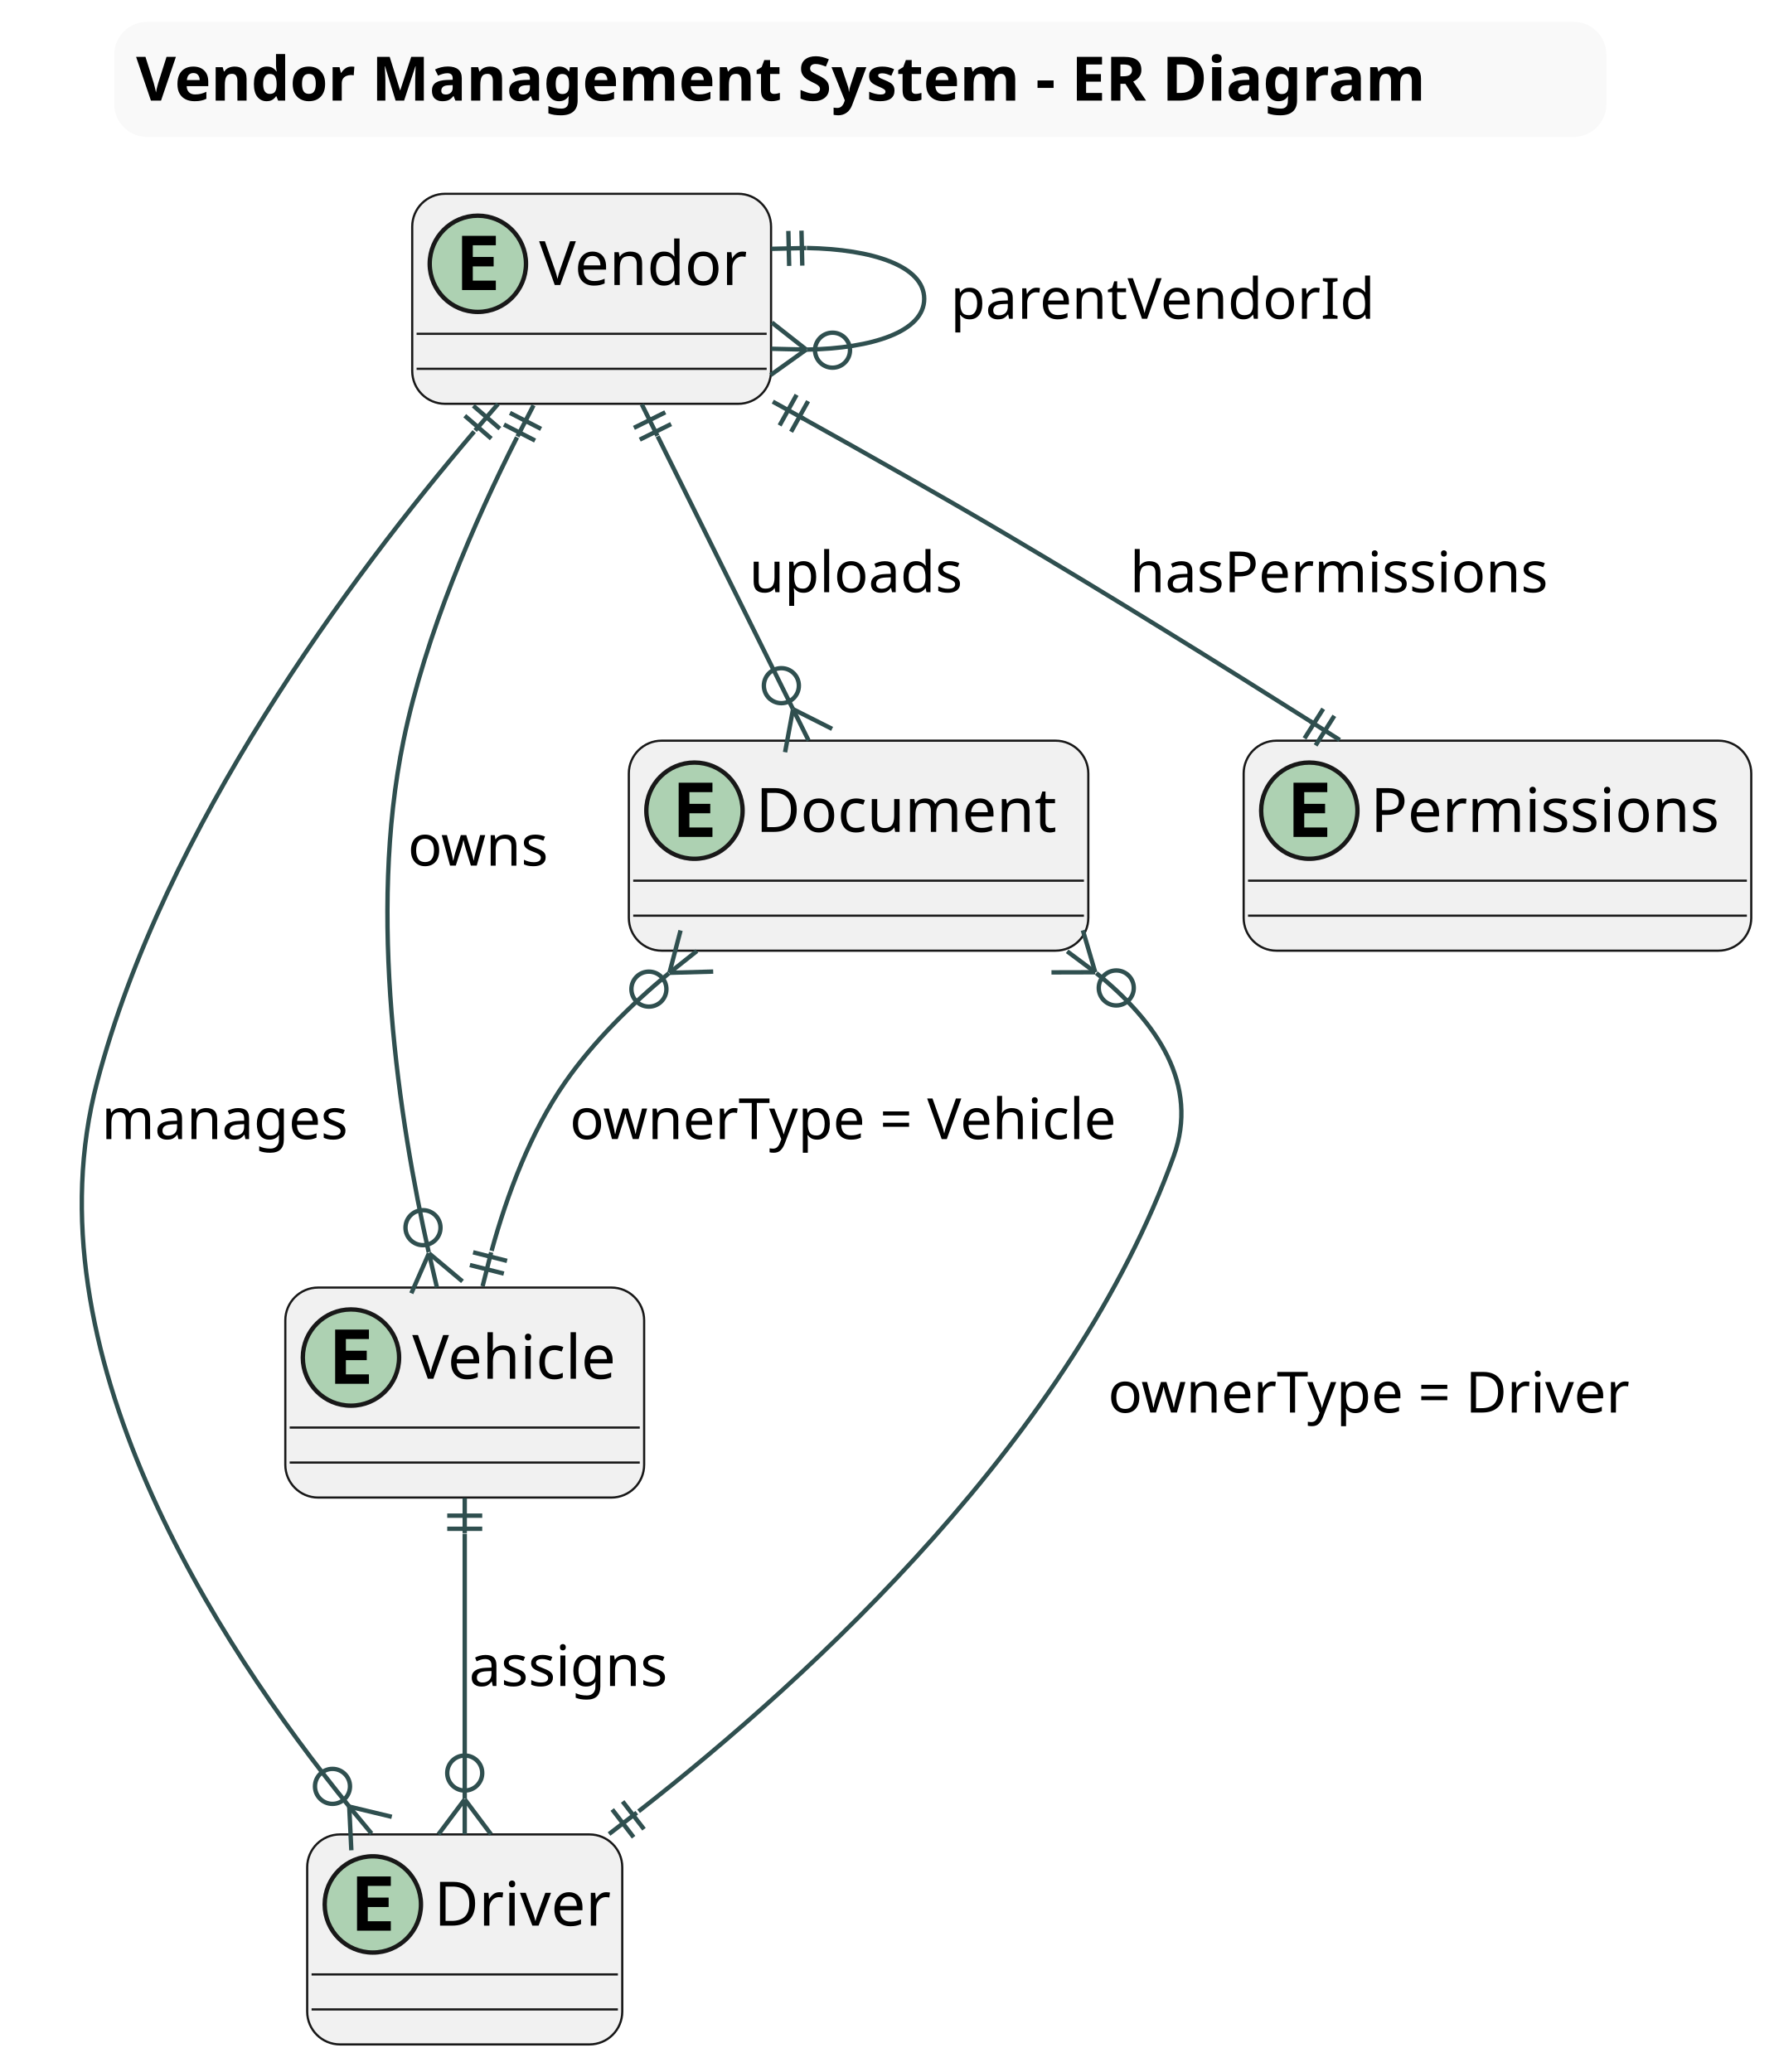
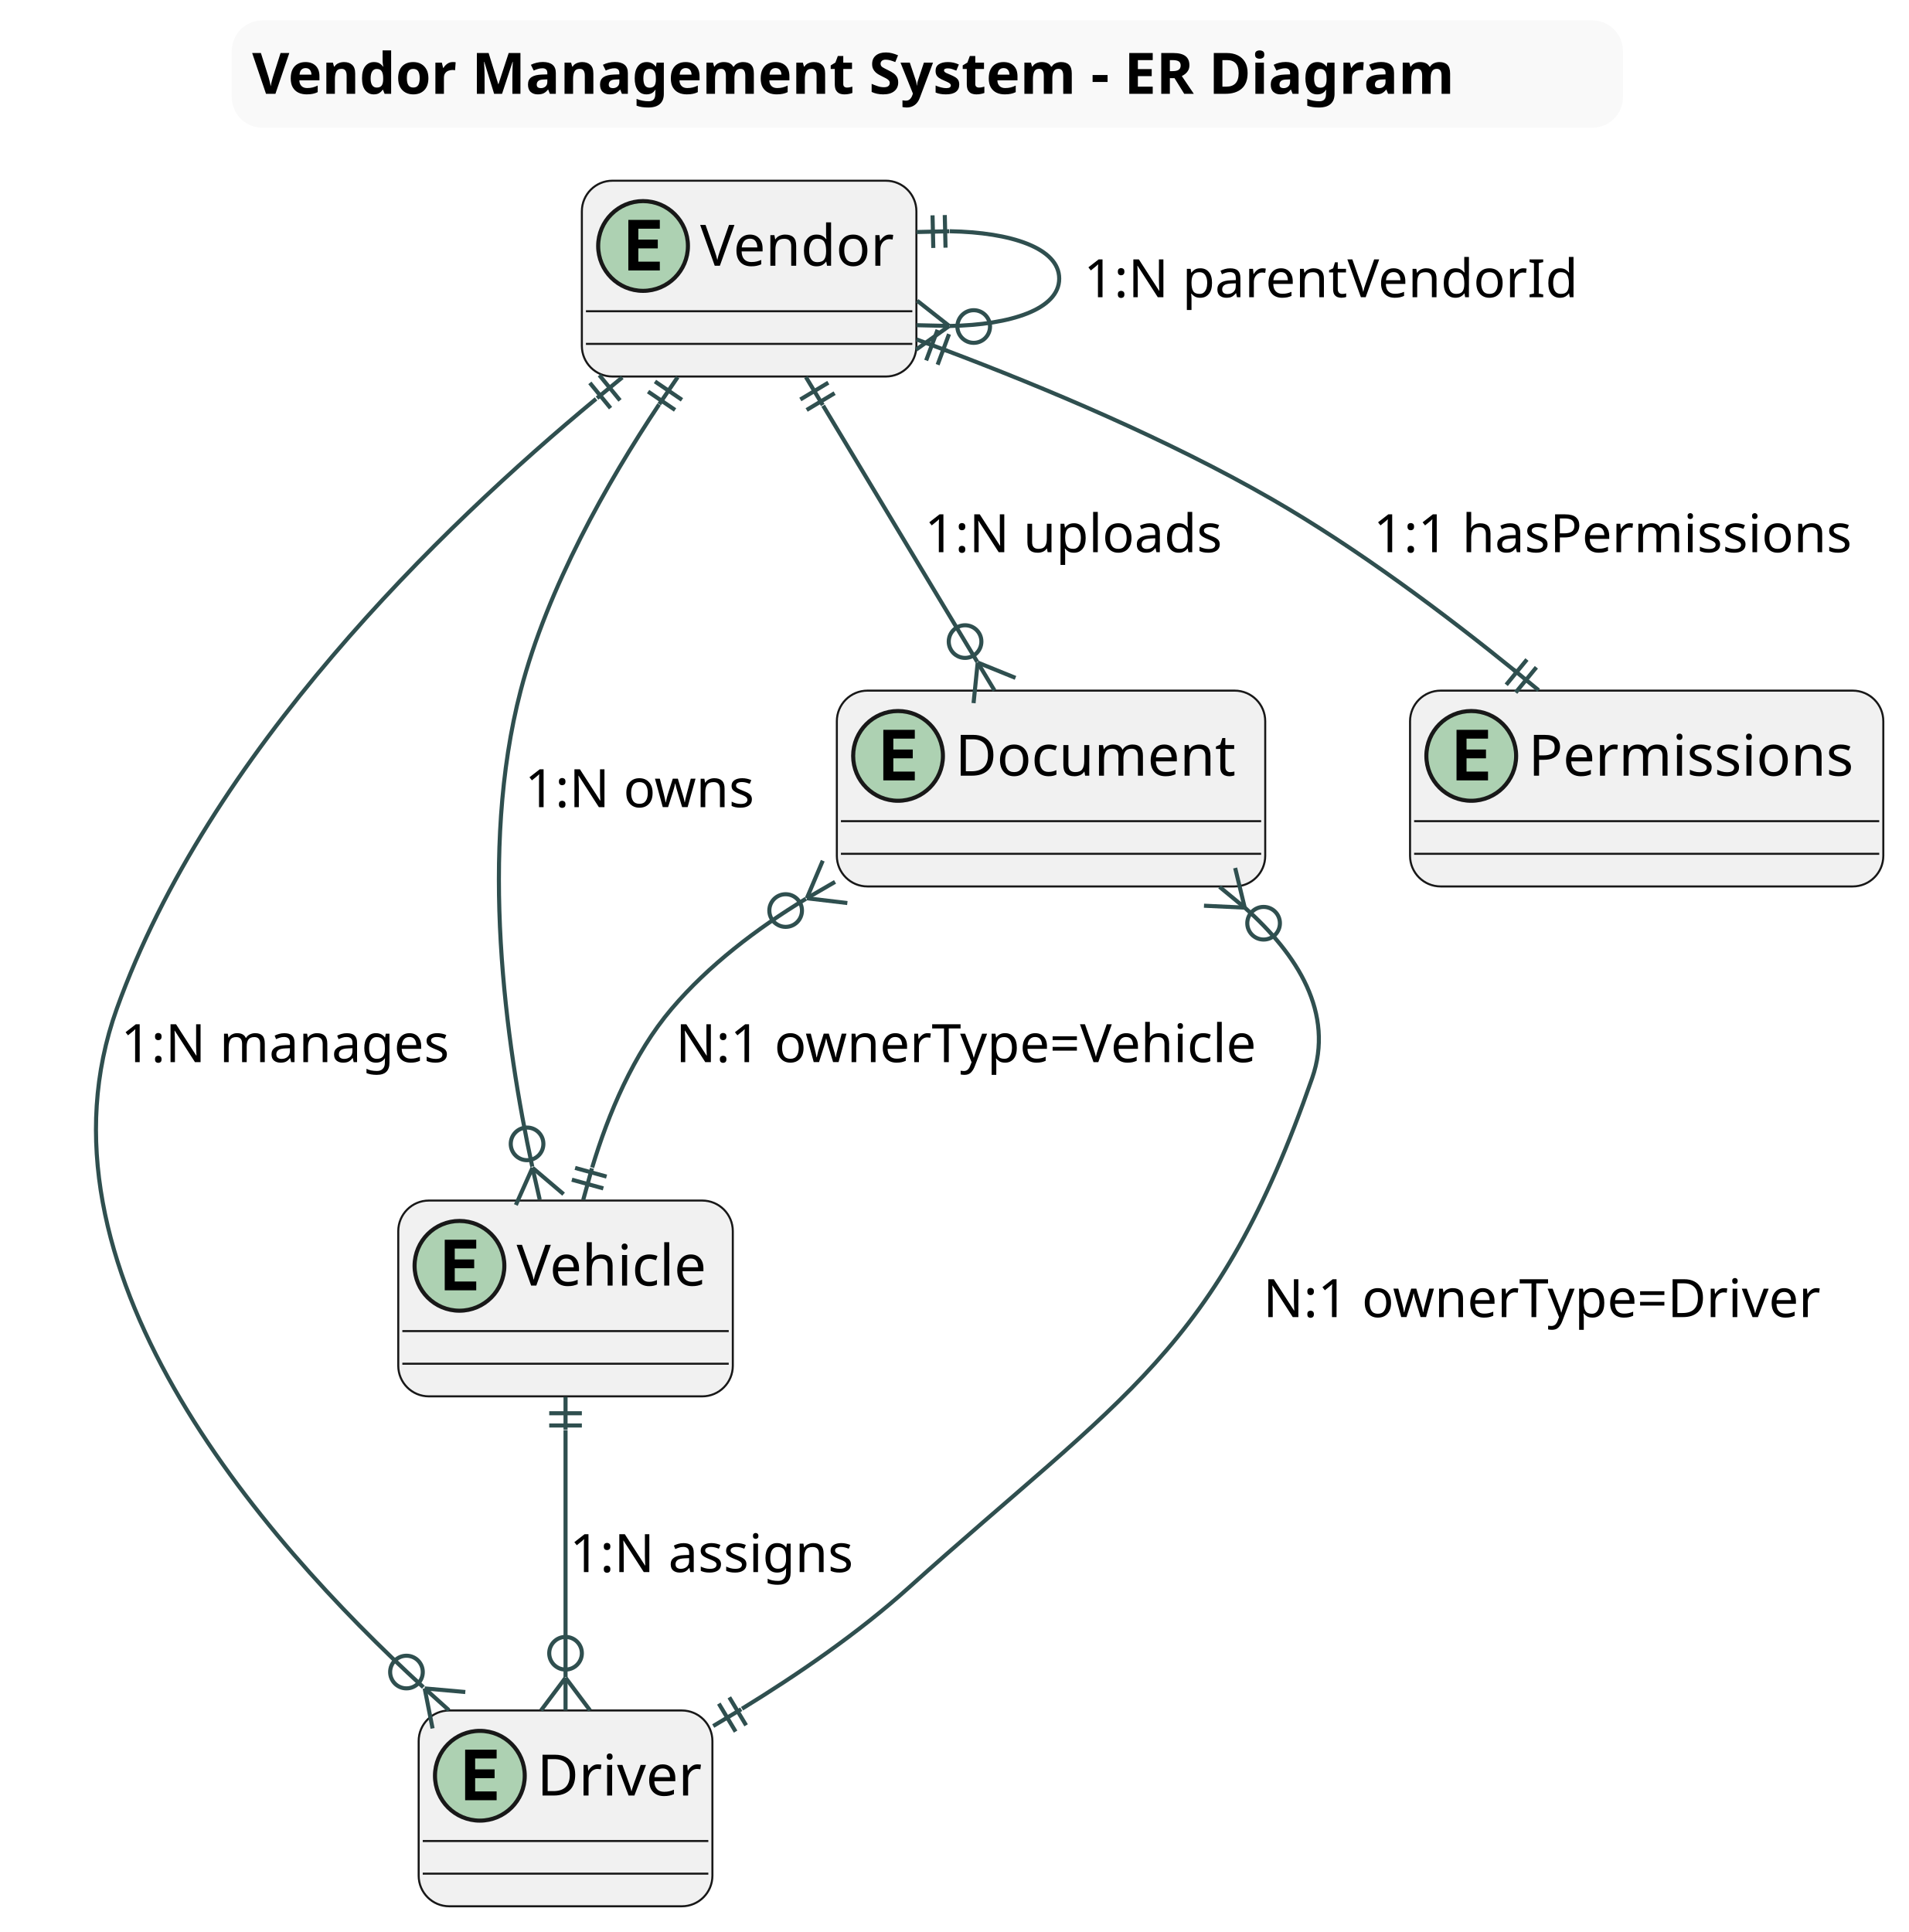
- <svg xmlns="http://www.w3.org/2000/svg" contentStyleType="text/css" height="740.625px" preserveAspectRatio="none" style="width:635px;height:740px;background:#F9F9F9;" version="1.1" viewBox="0 0 635 740" width="635.938px" zoomAndPan="magnify">
+ <svg xmlns="http://www.w3.org/2000/svg" contentStyleType="text/css" height="740.625px" preserveAspectRatio="none" style="width:731px;height:740px;background:#F9F9F9;" version="1.1" viewBox="0 0 731 740" width="731.25px" zoomAndPan="magnify">
  <defs />
  <g>
-     <rect fill="#F9F9F9" height="41.089" id="_title" rx="11.719" ry="11.719" style="stroke:none;stroke-width:1.562;" width="532.812" x="40.781" y="7.812" />
-     <text fill="#000000" font-family="sans-serif" font-size="21.875" font-weight="bold" lengthAdjust="spacing" textLength="517.188" x="48.594" y="35.93">Vendor Management System - ER Diagram</text>
+     <rect fill="#F9F9F9" height="41.089" id="_title" rx="11.719" ry="11.719" style="stroke:none;stroke-width:1.562;" width="532.812" x="88.766" y="7.812" />
+     <text fill="#000000" font-family="sans-serif" font-size="21.875" font-weight="bold" lengthAdjust="spacing" textLength="517.188" x="96.578" y="35.93">Vendor Management System - ER Diagram</text>
    <g id="elem_Vendor">
-       <rect codeLine="10" fill="#F1F1F1" height="75" id="Vendor" rx="11.719" ry="11.719" style="stroke:#181818;stroke-width:0.781;" width="128.125" x="147.188" y="69.214" />
-       <ellipse cx="170.625" cy="94.214" fill="#ADD1B2" rx="17.188" ry="17.188" style="stroke:#181818;stroke-width:1.562;" />
-       <path d="M177.046,103.589 L164.985,103.589 L164.985,84.228 L177.046,84.228 L177.046,87.598 L168.818,87.598 L168.818,91.772 L176.265,91.772 L176.265,95.142 L168.818,95.142 L168.818,100.22 L177.046,100.22 L177.046,103.589 Z " fill="#000000" />
-       <text fill="#000000" font-family="sans-serif" font-size="21.875" lengthAdjust="spacing" textLength="78.125" x="192.5" y="101.787">Vendor</text>
-       <line style="stroke:#181818;stroke-width:0.781;" x1="148.75" x2="273.75" y1="119.214" y2="119.214" />
-       <line style="stroke:#181818;stroke-width:0.781;" x1="148.75" x2="273.75" y1="131.714" y2="131.714" />
+       <rect codeLine="10" fill="#F1F1F1" height="75" id="Vendor" rx="11.719" ry="11.719" style="stroke:#181818;stroke-width:0.781;" width="128.125" x="222.844" y="69.214" />
+       <ellipse cx="246.281" cy="94.214" fill="#ADD1B2" rx="17.188" ry="17.188" style="stroke:#181818;stroke-width:1.562;" />
+       <path d="M252.702,103.589 L240.642,103.589 L240.642,84.228 L252.702,84.228 L252.702,87.598 L244.475,87.598 L244.475,91.772 L251.921,91.772 L251.921,95.142 L244.475,95.142 L244.475,100.22 L252.702,100.22 L252.702,103.589 Z " fill="#000000" />
+       <text fill="#000000" font-family="sans-serif" font-size="21.875" lengthAdjust="spacing" textLength="78.125" x="268.156" y="101.787">Vendor</text>
+       <line style="stroke:#181818;stroke-width:0.781;" x1="224.406" x2="349.406" y1="119.214" y2="119.214" />
+       <line style="stroke:#181818;stroke-width:0.781;" x1="224.406" x2="349.406" y1="131.714" y2="131.714" />
    </g>
    <g id="elem_Vehicle">
-       <rect codeLine="11" fill="#F1F1F1" height="75" id="Vehicle" rx="11.719" ry="11.719" style="stroke:#181818;stroke-width:0.781;" width="128.125" x="101.875" y="459.839" />
-       <ellipse cx="125.312" cy="484.839" fill="#ADD1B2" rx="17.188" ry="17.188" style="stroke:#181818;stroke-width:1.562;" />
-       <path d="M131.733,494.214 L119.673,494.214 L119.673,474.853 L131.733,474.853 L131.733,478.223 L123.506,478.223 L123.506,482.397 L130.952,482.397 L130.952,485.767 L123.506,485.767 L123.506,490.845 L131.733,490.845 L131.733,494.214 Z " fill="#000000" />
-       <text fill="#000000" font-family="sans-serif" font-size="21.875" lengthAdjust="spacing" textLength="78.125" x="147.188" y="492.412">Vehicle</text>
-       <line style="stroke:#181818;stroke-width:0.781;" x1="103.438" x2="228.438" y1="509.839" y2="509.839" />
-       <line style="stroke:#181818;stroke-width:0.781;" x1="103.438" x2="228.438" y1="522.339" y2="522.339" />
+       <rect codeLine="11" fill="#F1F1F1" height="75" id="Vehicle" rx="11.719" ry="11.719" style="stroke:#181818;stroke-width:0.781;" width="128.125" x="152.531" y="459.839" />
+       <ellipse cx="175.969" cy="484.839" fill="#ADD1B2" rx="17.188" ry="17.188" style="stroke:#181818;stroke-width:1.562;" />
+       <path d="M182.39,494.214 L170.329,494.214 L170.329,474.853 L182.39,474.853 L182.39,478.223 L174.162,478.223 L174.162,482.397 L181.608,482.397 L181.608,485.767 L174.162,485.767 L174.162,490.845 L182.39,490.845 L182.39,494.214 Z " fill="#000000" />
+       <text fill="#000000" font-family="sans-serif" font-size="21.875" lengthAdjust="spacing" textLength="78.125" x="197.844" y="492.412">Vehicle</text>
+       <line style="stroke:#181818;stroke-width:0.781;" x1="154.094" x2="279.094" y1="509.839" y2="509.839" />
+       <line style="stroke:#181818;stroke-width:0.781;" x1="154.094" x2="279.094" y1="522.339" y2="522.339" />
    </g>
    <g id="elem_Driver">
-       <rect codeLine="12" fill="#F1F1F1" height="75" id="Driver" rx="11.719" ry="11.719" style="stroke:#181818;stroke-width:0.781;" width="112.5" x="109.688" y="655.151" />
-       <ellipse cx="133.125" cy="680.151" fill="#ADD1B2" rx="17.188" ry="17.188" style="stroke:#181818;stroke-width:1.562;" />
-       <path d="M139.546,689.526 L127.485,689.526 L127.485,670.166 L139.546,670.166 L139.546,673.535 L131.318,673.535 L131.318,677.71 L138.765,677.71 L138.765,681.079 L131.318,681.079 L131.318,686.157 L139.546,686.157 L139.546,689.526 Z " fill="#000000" />
-       <text fill="#000000" font-family="sans-serif" font-size="21.875" lengthAdjust="spacing" textLength="62.5" x="155" y="687.724">Driver</text>
-       <line style="stroke:#181818;stroke-width:0.781;" x1="111.25" x2="220.625" y1="705.151" y2="705.151" />
-       <line style="stroke:#181818;stroke-width:0.781;" x1="111.25" x2="220.625" y1="717.651" y2="717.651" />
+       <rect codeLine="12" fill="#F1F1F1" height="75" id="Driver" rx="11.719" ry="11.719" style="stroke:#181818;stroke-width:0.781;" width="112.5" x="160.344" y="655.151" />
+       <ellipse cx="183.781" cy="680.151" fill="#ADD1B2" rx="17.188" ry="17.188" style="stroke:#181818;stroke-width:1.562;" />
+       <path d="M190.202,689.526 L178.142,689.526 L178.142,670.166 L190.202,670.166 L190.202,673.535 L181.975,673.535 L181.975,677.71 L189.421,677.71 L189.421,681.079 L181.975,681.079 L181.975,686.157 L190.202,686.157 L190.202,689.526 Z " fill="#000000" />
+       <text fill="#000000" font-family="sans-serif" font-size="21.875" lengthAdjust="spacing" textLength="62.5" x="205.656" y="687.724">Driver</text>
+       <line style="stroke:#181818;stroke-width:0.781;" x1="161.906" x2="271.281" y1="705.151" y2="705.151" />
+       <line style="stroke:#181818;stroke-width:0.781;" x1="161.906" x2="271.281" y1="717.651" y2="717.651" />
    </g>
    <g id="elem_Document">
-       <rect codeLine="13" fill="#F1F1F1" height="75" id="Document" rx="11.719" ry="11.719" style="stroke:#181818;stroke-width:0.781;" width="164.062" x="224.531" y="264.526" />
-       <ellipse cx="247.969" cy="289.526" fill="#ADD1B2" rx="17.188" ry="17.188" style="stroke:#181818;stroke-width:1.562;" />
-       <path d="M254.39,298.901 L242.329,298.901 L242.329,279.541 L254.39,279.541 L254.39,282.91 L246.162,282.91 L246.162,287.085 L253.608,287.085 L253.608,290.454 L246.162,290.454 L246.162,295.532 L254.39,295.532 L254.39,298.901 Z " fill="#000000" />
-       <text fill="#000000" font-family="sans-serif" font-size="21.875" lengthAdjust="spacing" textLength="114.062" x="269.844" y="297.099">Document</text>
-       <line style="stroke:#181818;stroke-width:0.781;" x1="226.094" x2="387.031" y1="314.526" y2="314.526" />
-       <line style="stroke:#181818;stroke-width:0.781;" x1="226.094" x2="387.031" y1="327.026" y2="327.026" />
+       <rect codeLine="13" fill="#F1F1F1" height="75" id="Document" rx="11.719" ry="11.719" style="stroke:#181818;stroke-width:0.781;" width="164.062" x="320.5" y="264.526" />
+       <ellipse cx="343.938" cy="289.526" fill="#ADD1B2" rx="17.188" ry="17.188" style="stroke:#181818;stroke-width:1.562;" />
+       <path d="M350.358,298.901 L338.298,298.901 L338.298,279.541 L350.358,279.541 L350.358,282.91 L342.131,282.91 L342.131,287.085 L349.577,287.085 L349.577,290.454 L342.131,290.454 L342.131,295.532 L350.358,295.532 L350.358,298.901 Z " fill="#000000" />
+       <text fill="#000000" font-family="sans-serif" font-size="21.875" lengthAdjust="spacing" textLength="114.062" x="365.812" y="297.099">Document</text>
+       <line style="stroke:#181818;stroke-width:0.781;" x1="322.062" x2="483" y1="314.526" y2="314.526" />
+       <line style="stroke:#181818;stroke-width:0.781;" x1="322.062" x2="483" y1="327.026" y2="327.026" />
    </g>
    <g id="elem_Permissions">
-       <rect codeLine="14" fill="#F1F1F1" height="75" id="Permissions" rx="11.719" ry="11.719" style="stroke:#181818;stroke-width:0.781;" width="181.25" x="444.062" y="264.526" />
-       <ellipse cx="467.5" cy="289.526" fill="#ADD1B2" rx="17.188" ry="17.188" style="stroke:#181818;stroke-width:1.562;" />
-       <path d="M473.921,298.901 L461.86,298.901 L461.86,279.541 L473.921,279.541 L473.921,282.91 L465.693,282.91 L465.693,287.085 L473.14,287.085 L473.14,290.454 L465.693,290.454 L465.693,295.532 L473.921,295.532 L473.921,298.901 Z " fill="#000000" />
-       <text fill="#000000" font-family="sans-serif" font-size="21.875" lengthAdjust="spacing" textLength="131.25" x="489.375" y="297.099">Permissions</text>
-       <line style="stroke:#181818;stroke-width:0.781;" x1="445.625" x2="623.75" y1="314.526" y2="314.526" />
-       <line style="stroke:#181818;stroke-width:0.781;" x1="445.625" x2="623.75" y1="327.026" y2="327.026" />
+       <rect codeLine="14" fill="#F1F1F1" height="75" id="Permissions" rx="11.719" ry="11.719" style="stroke:#181818;stroke-width:0.781;" width="181.25" x="540.031" y="264.526" />
+       <ellipse cx="563.469" cy="289.526" fill="#ADD1B2" rx="17.188" ry="17.188" style="stroke:#181818;stroke-width:1.562;" />
+       <path d="M569.89,298.901 L557.829,298.901 L557.829,279.541 L569.89,279.541 L569.89,282.91 L561.662,282.91 L561.662,287.085 L569.108,287.085 L569.108,290.454 L561.662,290.454 L561.662,295.532 L569.89,295.532 L569.89,298.901 Z " fill="#000000" />
+       <text fill="#000000" font-family="sans-serif" font-size="21.875" lengthAdjust="spacing" textLength="131.25" x="585.344" y="297.099">Permissions</text>
+       <line style="stroke:#181818;stroke-width:0.781;" x1="541.594" x2="719.719" y1="314.526" y2="314.526" />
+       <line style="stroke:#181818;stroke-width:0.781;" x1="541.594" x2="719.719" y1="327.026" y2="327.026" />
    </g>
    <g id="link_Vendor_Vendor">
-       <path codeLine="17" d="M288.078,88.573 C311.578,88.98 330,95.026 330,106.714 C330,118.401 311.578,124.448 288.078,124.855 " fill="none" id="Vendor-Vendor" style="stroke:#2F4F4F;stroke-width:1.562;" />
-       <line style="stroke:#2F4F4F;stroke-width:1.562;" x1="287.887" x2="275.173" y1="124.848" y2="133.93" />
-       <line style="stroke:#2F4F4F;stroke-width:1.562;" x1="287.887" x2="275.608" y1="124.848" y2="115.185" />
-       <line style="stroke:#2F4F4F;stroke-width:1.562;" x1="287.887" x2="275.391" y1="124.848" y2="124.558" />
-       <ellipse cx="297.26" cy="125.065" fill="none" rx="6.25" ry="6.25" style="stroke:#2F4F4F;stroke-width:1.562;" />
-       <line style="stroke:#2F4F4F;stroke-width:1.562;" x1="281.784" x2="281.494" y1="94.973" y2="82.477" />
-       <line style="stroke:#2F4F4F;stroke-width:1.562;" x1="286.47" x2="286.18" y1="94.865" y2="82.368" />
-       <line style="stroke:#2F4F4F;stroke-width:1.562;" x1="287.887" x2="275.391" y1="88.58" y2="88.87" />
-       <text fill="#000000" font-family="sans-serif" font-size="20.312" lengthAdjust="spacing" textLength="154.688" x="339.375" y="113.85">parentVendorId</text>
+       <path codeLine="17" d="M363.734,88.573 C387.234,88.98 405.656,95.026 405.656,106.714 C405.656,118.401 387.234,124.448 363.734,124.855 " fill="none" id="Vendor-Vendor" style="stroke:#2F4F4F;stroke-width:1.562;" />
+       <line style="stroke:#2F4F4F;stroke-width:1.562;" x1="363.543" x2="350.829" y1="124.848" y2="133.93" />
+       <line style="stroke:#2F4F4F;stroke-width:1.562;" x1="363.543" x2="351.264" y1="124.848" y2="115.185" />
+       <line style="stroke:#2F4F4F;stroke-width:1.562;" x1="363.543" x2="351.047" y1="124.848" y2="124.558" />
+       <ellipse cx="372.916" cy="125.065" fill="none" rx="6.25" ry="6.25" style="stroke:#2F4F4F;stroke-width:1.562;" />
+       <line style="stroke:#2F4F4F;stroke-width:1.562;" x1="357.44" x2="357.15" y1="94.973" y2="82.477" />
+       <line style="stroke:#2F4F4F;stroke-width:1.562;" x1="362.127" x2="361.836" y1="94.865" y2="82.368" />
+       <line style="stroke:#2F4F4F;stroke-width:1.562;" x1="363.543" x2="351.047" y1="88.58" y2="88.87" />
+       <text fill="#000000" font-family="sans-serif" font-size="20.312" lengthAdjust="spacing" textLength="195.312" x="415.031" y="113.85">1:N parentVendorId</text>
    </g>
    <g id="link_Vendor_Vehicle">
-       <path codeLine="18" d="M184.609,156.183 C169.422,186.276 151.891,226.48 144.062,264.526 C131.234,326.808 142.516,400.089 153.062,447.198 " fill="none" id="Vendor-Vehicle" style="stroke:#2F4F4F;stroke-width:1.562;" />
-       <line style="stroke:#2F4F4F;stroke-width:1.562;" x1="153.163" x2="165.13" y1="447.587" y2="457.633" />
-       <line style="stroke:#2F4F4F;stroke-width:1.562;" x1="153.163" x2="146.87" y1="447.587" y2="461.888" />
-       <line style="stroke:#2F4F4F;stroke-width:1.562;" x1="153.163" x2="156" y1="447.587" y2="459.761" />
-       <ellipse cx="151.036" cy="438.457" fill="none" rx="6.25" ry="6.25" style="stroke:#2F4F4F;stroke-width:1.562;" />
-       <line style="stroke:#2F4F4F;stroke-width:1.562;" x1="182.084" x2="193.201" y1="147.462" y2="153.177" />
-       <line style="stroke:#2F4F4F;stroke-width:1.562;" x1="179.941" x2="191.058" y1="151.631" y2="157.346" />
-       <line style="stroke:#2F4F4F;stroke-width:1.562;" x1="184.785" x2="190.5" y1="155.878" y2="144.761" />
-       <text fill="#000000" font-family="sans-serif" font-size="20.312" lengthAdjust="spacing" textLength="50" x="145.625" y="309.162">owns</text>
+       <path codeLine="18" d="M252.422,154.917 C232.641,184.636 209.75,224.87 199.406,264.526 C183.375,325.948 193.625,399.433 203.844,446.823 " fill="none" id="Vendor-Vehicle" style="stroke:#2F4F4F;stroke-width:1.562;" />
+       <line style="stroke:#2F4F4F;stroke-width:1.562;" x1="203.935" x2="215.845" y1="447.274" y2="457.388" />
+       <line style="stroke:#2F4F4F;stroke-width:1.562;" x1="203.935" x2="197.561" y1="447.274" y2="461.54" />
+       <line style="stroke:#2F4F4F;stroke-width:1.562;" x1="203.935" x2="206.703" y1="447.274" y2="459.464" />
+       <ellipse cx="201.858" cy="438.132" fill="none" rx="6.25" ry="6.25" style="stroke:#2F4F4F;stroke-width:1.562;" />
+       <line style="stroke:#2F4F4F;stroke-width:1.562;" x1="250.848" x2="261.183" y1="146.116" y2="153.147" />
+       <line style="stroke:#2F4F4F;stroke-width:1.562;" x1="248.211" x2="258.546" y1="149.991" y2="157.023" />
+       <line style="stroke:#2F4F4F;stroke-width:1.562;" x1="252.5" x2="259.531" y1="154.799" y2="144.464" />
+       <text fill="#000000" font-family="sans-serif" font-size="20.312" lengthAdjust="spacing" textLength="90.625" x="200.969" y="309.162">1:N owns</text>
    </g>
    <g id="link_Vendor_Driver">
-       <path codeLine="19" d="M169.312,154.136 C125.172,205.995 58.797,295.167 34.688,386.401 C9.375,482.214 77.359,586.855 124.688,645.183 " fill="none" id="Vendor-Driver" style="stroke:#2F4F4F;stroke-width:1.562;" />
-       <line style="stroke:#2F4F4F;stroke-width:1.562;" x1="124.698" x2="139.892" y1="645.212" y2="648.859" />
-       <line style="stroke:#2F4F4F;stroke-width:1.562;" x1="124.698" x2="125.452" y1="645.212" y2="660.819" />
-       <line style="stroke:#2F4F4F;stroke-width:1.562;" x1="124.698" x2="132.672" y1="645.212" y2="654.839" />
-       <ellipse cx="118.718" cy="637.992" fill="none" rx="6.25" ry="6.25" style="stroke:#2F4F4F;stroke-width:1.562;" />
-       <line style="stroke:#2F4F4F;stroke-width:1.562;" x1="169.013" x2="178.475" y1="144.924" y2="153.091" />
-       <line style="stroke:#2F4F4F;stroke-width:1.562;" x1="165.95" x2="175.412" y1="148.472" y2="156.64" />
-       <line style="stroke:#2F4F4F;stroke-width:1.562;" x1="169.66" x2="177.828" y1="153.739" y2="144.276" />
-       <text fill="#000000" font-family="sans-serif" font-size="20.312" lengthAdjust="spacing" textLength="93.75" x="36.25" y="406.818">manages</text>
+       <path codeLine="19" d="M228.281,152.776 C168.594,202.214 80,288.136 44.719,386.401 C9.375,484.886 99.453,588.808 162.141,646.245 " fill="none" id="Vendor-Driver" style="stroke:#2F4F4F;stroke-width:1.562;" />
+       <line style="stroke:#2F4F4F;stroke-width:1.562;" x1="162.642" x2="178.205" y1="646.701" y2="648.086" />
+       <line style="stroke:#2F4F4F;stroke-width:1.562;" x1="162.642" x2="165.67" y1="646.701" y2="662.029" />
+       <line style="stroke:#2F4F4F;stroke-width:1.562;" x1="162.642" x2="171.938" y1="646.701" y2="655.058" />
+       <ellipse cx="155.67" cy="640.433" fill="none" rx="6.25" ry="6.25" style="stroke:#2F4F4F;stroke-width:1.562;" />
+       <line style="stroke:#2F4F4F;stroke-width:1.562;" x1="229.532" x2="237.458" y1="143.687" y2="153.353" />
+       <line style="stroke:#2F4F4F;stroke-width:1.562;" x1="225.907" x2="233.833" y1="146.659" y2="156.325" />
+       <line style="stroke:#2F4F4F;stroke-width:1.562;" x1="228.662" x2="238.328" y1="152.483" y2="144.558" />
+       <text fill="#000000" font-family="sans-serif" font-size="20.312" lengthAdjust="spacing" textLength="134.375" x="46.281" y="406.818">1:N manages</text>
    </g>
    <g id="link_Vendor_Document">
-       <path codeLine="20" d="M234.828,155.823 C249.547,185.495 268.406,223.542 283.109,253.167 " fill="none" id="Vendor-Document" style="stroke:#2F4F4F;stroke-width:1.562;" />
-       <line style="stroke:#2F4F4F;stroke-width:1.562;" x1="283.164" x2="297.117" y1="253.281" y2="260.314" />
-       <line style="stroke:#2F4F4F;stroke-width:1.562;" x1="283.164" x2="280.32" y1="253.281" y2="268.645" />
-       <line style="stroke:#2F4F4F;stroke-width:1.562;" x1="283.164" x2="288.719" y1="253.281" y2="264.479" />
-       <ellipse cx="278.998" cy="244.883" fill="none" rx="6.25" ry="6.25" style="stroke:#2F4F4F;stroke-width:1.562;" />
-       <line style="stroke:#2F4F4F;stroke-width:1.562;" x1="226.35" x2="237.548" y1="152.809" y2="147.255" />
-       <line style="stroke:#2F4F4F;stroke-width:1.562;" x1="228.433" x2="239.631" y1="157.008" y2="151.454" />
-       <line style="stroke:#2F4F4F;stroke-width:1.562;" x1="234.726" x2="229.172" y1="155.631" y2="144.433" />
-       <text fill="#000000" font-family="sans-serif" font-size="20.312" lengthAdjust="spacing" textLength="78.125" x="267.5" y="211.506">uploads</text>
+       <path codeLine="20" d="M315.25,155.386 C333.203,185.23 356.344,223.683 374.281,253.511 " fill="none" id="Vendor-Document" style="stroke:#2F4F4F;stroke-width:1.562;" />
+       <line style="stroke:#2F4F4F;stroke-width:1.562;" x1="374.443" x2="388.922" y1="253.771" y2="259.644" />
+       <line style="stroke:#2F4F4F;stroke-width:1.562;" x1="374.443" x2="372.859" y1="253.771" y2="269.315" />
+       <line style="stroke:#2F4F4F;stroke-width:1.562;" x1="374.443" x2="380.891" y1="253.771" y2="264.479" />
+       <ellipse cx="369.607" cy="245.739" fill="none" rx="6.25" ry="6.25" style="stroke:#2F4F4F;stroke-width:1.562;" />
+       <line style="stroke:#2F4F4F;stroke-width:1.562;" x1="306.52" x2="317.233" y1="153.01" y2="146.569" />
+       <line style="stroke:#2F4F4F;stroke-width:1.562;" x1="308.936" x2="319.649" y1="157.027" y2="150.586" />
+       <line style="stroke:#2F4F4F;stroke-width:1.562;" x1="315.097" x2="308.656" y1="155.145" y2="144.433" />
+       <text fill="#000000" font-family="sans-serif" font-size="20.312" lengthAdjust="spacing" textLength="118.75" x="354.094" y="211.506">1:N uploads</text>
    </g>
    <g id="link_Vendor_Permissions">
-       <path codeLine="21" d="M285.938,148.995 C309.656,162.183 335.906,177.026 359.688,191.089 C396.188,212.651 436.328,237.651 468.953,258.292 " fill="none" id="Vendor-Permissions" style="stroke:#2F4F4F;stroke-width:1.562;" />
-       <line style="stroke:#2F4F4F;stroke-width:1.562;" x1="476.436" x2="469.752" y1="255.653" y2="266.215" />
-       <line style="stroke:#2F4F4F;stroke-width:1.562;" x1="472.475" x2="465.791" y1="253.146" y2="263.709" />
-       <line style="stroke:#2F4F4F;stroke-width:1.562;" x1="467.812" x2="478.375" y1="257.592" y2="264.276" />
-       <line style="stroke:#2F4F4F;stroke-width:1.562;" x1="278.377" x2="284.433" y1="151.944" y2="141.008" />
-       <line style="stroke:#2F4F4F;stroke-width:1.562;" x1="282.478" x2="288.534" y1="154.214" y2="143.279" />
-       <line style="stroke:#2F4F4F;stroke-width:1.562;" x1="286.873" x2="275.938" y1="149.504" y2="143.448" />
-       <text fill="#000000" font-family="sans-serif" font-size="20.312" lengthAdjust="spacing" textLength="156.25" x="403.438" y="211.506">hasPermissions</text>
+       <path codeLine="21" d="M361.672,133.964 C400.203,148.511 447.297,168.323 486.906,191.089 C519.891,210.042 553.891,235.589 580.531,257.214 " fill="none" id="Vendor-Permissions" style="stroke:#2F4F4F;stroke-width:1.562;" />
+       <line style="stroke:#2F4F4F;stroke-width:1.562;" x1="588.414" x2="580.485" y1="255.589" y2="265.253" />
+       <line style="stroke:#2F4F4F;stroke-width:1.562;" x1="584.791" x2="576.861" y1="252.616" y2="262.279" />
+       <line style="stroke:#2F4F4F;stroke-width:1.562;" x1="579.618" x2="589.281" y1="256.456" y2="264.386" />
+       <line style="stroke:#2F4F4F;stroke-width:1.562;" x1="354.706" x2="359.07" y1="138.049" y2="126.336" />
+       <line style="stroke:#2F4F4F;stroke-width:1.562;" x1="359.099" x2="363.462" y1="139.686" y2="127.972" />
+       <line style="stroke:#2F4F4F;stroke-width:1.562;" x1="362.745" x2="351.031" y1="134.375" y2="130.011" />
+       <text fill="#000000" font-family="sans-serif" font-size="20.312" lengthAdjust="spacing" textLength="193.75" x="525.969" y="211.506">1:1 hasPermissions</text>
    </g>
    <g id="link_Vehicle_Driver">
-       <path codeLine="22" d="M165.938,547.776 C165.938,576.776 165.938,613.417 165.938,642.386 " fill="none" id="Vehicle-Driver" style="stroke:#2F4F4F;stroke-width:1.562;" />
-       <line style="stroke:#2F4F4F;stroke-width:1.562;" x1="165.938" x2="175.312" y1="642.605" y2="655.105" />
-       <line style="stroke:#2F4F4F;stroke-width:1.562;" x1="165.938" x2="156.562" y1="642.605" y2="655.105" />
-       <line style="stroke:#2F4F4F;stroke-width:1.562;" x1="165.938" x2="165.938" y1="642.605" y2="655.105" />
-       <ellipse cx="165.938" cy="633.23" fill="none" rx="6.25" ry="6.25" style="stroke:#2F4F4F;stroke-width:1.562;" />
-       <line style="stroke:#2F4F4F;stroke-width:1.562;" x1="159.688" x2="172.188" y1="541.308" y2="541.308" />
-       <line style="stroke:#2F4F4F;stroke-width:1.562;" x1="159.688" x2="172.188" y1="545.995" y2="545.995" />
-       <line style="stroke:#2F4F4F;stroke-width:1.562;" x1="165.938" x2="165.938" y1="547.558" y2="535.058" />
-       <text fill="#000000" font-family="sans-serif" font-size="20.312" lengthAdjust="spacing" textLength="75" x="167.5" y="602.131">assigns</text>
+       <path codeLine="22" d="M216.594,547.776 C216.594,576.776 216.594,613.417 216.594,642.386 " fill="none" id="Vehicle-Driver" style="stroke:#2F4F4F;stroke-width:1.562;" />
+       <line style="stroke:#2F4F4F;stroke-width:1.562;" x1="216.594" x2="225.969" y1="642.605" y2="655.105" />
+       <line style="stroke:#2F4F4F;stroke-width:1.562;" x1="216.594" x2="207.219" y1="642.605" y2="655.105" />
+       <line style="stroke:#2F4F4F;stroke-width:1.562;" x1="216.594" x2="216.594" y1="642.605" y2="655.105" />
+       <ellipse cx="216.594" cy="633.23" fill="none" rx="6.25" ry="6.25" style="stroke:#2F4F4F;stroke-width:1.562;" />
+       <line style="stroke:#2F4F4F;stroke-width:1.562;" x1="210.344" x2="222.844" y1="541.308" y2="541.308" />
+       <line style="stroke:#2F4F4F;stroke-width:1.562;" x1="210.344" x2="222.844" y1="545.995" y2="545.995" />
+       <line style="stroke:#2F4F4F;stroke-width:1.562;" x1="216.594" x2="216.594" y1="547.558" y2="535.058" />
+       <text fill="#000000" font-family="sans-serif" font-size="20.312" lengthAdjust="spacing" textLength="115.625" x="218.156" y="602.131">1:N assigns</text>
    </g>
    <g id="link_Document_Driver">
-       <path codeLine="23" d="M391.469,347.542 C413.266,365.183 428.297,387.417 419.062,412.964 C382.969,512.792 290.609,598.011 228.016,646.901 " fill="none" id="Document-Driver" style="stroke:#2F4F4F;stroke-width:1.562;" />
-       <line style="stroke:#2F4F4F;stroke-width:1.562;" x1="226.234" x2="218.609" y1="656.151" y2="646.246" />
-       <line style="stroke:#2F4F4F;stroke-width:1.562;" x1="229.948" x2="222.324" y1="653.292" y2="643.386" />
-       <line style="stroke:#2F4F4F;stroke-width:1.562;" x1="227.374" x2="217.469" y1="647.386" y2="655.011" />
-       <line style="stroke:#2F4F4F;stroke-width:1.562;" x1="391.066" x2="375.441" y1="347.236" y2="347.275" />
-       <line style="stroke:#2F4F4F;stroke-width:1.562;" x1="391.066" x2="386.653" y1="347.236" y2="332.247" />
-       <line style="stroke:#2F4F4F;stroke-width:1.562;" x1="391.066" x2="381.047" y1="347.236" y2="339.761" />
-       <ellipse cx="398.58" cy="352.842" fill="none" rx="6.25" ry="6.25" style="stroke:#2F4F4F;stroke-width:1.562;" />
-       <text fill="#000000" font-family="sans-serif" font-size="20.312" lengthAdjust="spacing" textLength="195.312" x="395.625" y="504.475">ownerType = Driver</text>
+       <path codeLine="23" d="M476.734,347.636 C496.953,365.636 511.188,388.104 502.531,412.964 C466.141,517.542 430.219,534.276 347.844,608.276 C328.734,625.448 305.641,641.323 284.188,654.48 " fill="none" id="Document-Driver" style="stroke:#2F4F4F;stroke-width:1.562;" />
+       <line style="stroke:#2F4F4F;stroke-width:1.562;" x1="281.731" x2="275.3" y1="663.248" y2="652.53" />
+       <line style="stroke:#2F4F4F;stroke-width:1.562;" x1="285.751" x2="279.32" y1="660.837" y2="650.118" />
+       <line style="stroke:#2F4F4F;stroke-width:1.562;" x1="283.875" x2="273.156" y1="654.673" y2="661.105" />
+       <line style="stroke:#2F4F4F;stroke-width:1.562;" x1="476.714" x2="461.106" y1="347.645" y2="346.909" />
+       <line style="stroke:#2F4F4F;stroke-width:1.562;" x1="476.714" x2="473.05" y1="347.645" y2="332.456" />
+       <line style="stroke:#2F4F4F;stroke-width:1.562;" x1="476.714" x2="467.078" y1="347.645" y2="339.683" />
+       <ellipse cx="483.94" cy="353.617" fill="none" rx="6.25" ry="6.25" style="stroke:#2F4F4F;stroke-width:1.562;" />
+       <text fill="#000000" font-family="sans-serif" font-size="20.312" lengthAdjust="spacing" textLength="223.438" x="483.781" y="504.475">N:1 ownerType=Driver</text>
    </g>
    <g id="link_Document_Vehicle">
-       <path codeLine="24" d="M238.828,347.589 C225.156,358.917 211.906,372.026 201.875,386.401 C189.391,404.276 181.016,426.792 175.531,446.729 " fill="none" id="Document-Vehicle" style="stroke:#2F4F4F;stroke-width:1.562;" />
-       <line style="stroke:#2F4F4F;stroke-width:1.562;" x1="179.902" x2="167.781" y1="454.855" y2="451.797" />
-       <line style="stroke:#2F4F4F;stroke-width:1.562;" x1="181.048" x2="168.928" y1="450.31" y2="447.252" />
-       <line style="stroke:#2F4F4F;stroke-width:1.562;" x1="175.37" x2="172.312" y1="447.266" y2="459.386" />
-       <line style="stroke:#2F4F4F;stroke-width:1.562;" x1="239.041" x2="242.996" y1="347.427" y2="332.311" />
-       <line style="stroke:#2F4F4F;stroke-width:1.562;" x1="239.041" x2="254.66" y1="347.427" y2="346.992" />
-       <line style="stroke:#2F4F4F;stroke-width:1.562;" x1="239.041" x2="248.828" y1="347.427" y2="339.651" />
-       <ellipse cx="231.701" cy="353.259" fill="none" rx="6.25" ry="6.25" style="stroke:#2F4F4F;stroke-width:1.562;" />
-       <text fill="#000000" font-family="sans-serif" font-size="20.312" lengthAdjust="spacing" textLength="207.812" x="203.438" y="406.818">ownerType = Vehicle</text>
+       <path codeLine="24" d="M308.656,344.245 C289.75,355.729 271.359,369.745 257.219,386.401 C242.562,403.667 232.953,426.698 226.797,447.183 " fill="none" id="Document-Vehicle" style="stroke:#2F4F4F;stroke-width:1.562;" />
+       <line style="stroke:#2F4F4F;stroke-width:1.562;" x1="231.062" x2="219.013" y1="455.18" y2="451.855" />
+       <line style="stroke:#2F4F4F;stroke-width:1.562;" x1="232.309" x2="220.259" y1="450.661" y2="447.336" />
+       <line style="stroke:#2F4F4F;stroke-width:1.562;" x1="226.7" x2="223.375" y1="447.492" y2="459.542" />
+       <line style="stroke:#2F4F4F;stroke-width:1.562;" x1="309.002" x2="315.105" y1="344.053" y2="329.669" />
+       <line style="stroke:#2F4F4F;stroke-width:1.562;" x1="309.002" x2="324.52" y1="344.053" y2="345.884" />
+       <line style="stroke:#2F4F4F;stroke-width:1.562;" x1="309.002" x2="319.812" y1="344.053" y2="337.776" />
+       <ellipse cx="300.895" cy="348.76" fill="none" rx="6.25" ry="6.25" style="stroke:#2F4F4F;stroke-width:1.562;" />
+       <text fill="#000000" font-family="sans-serif" font-size="20.312" lengthAdjust="spacing" textLength="235.938" x="258.781" y="406.818">N:1 ownerType=Vehicle</text>
    </g>
  </g>
</svg>
